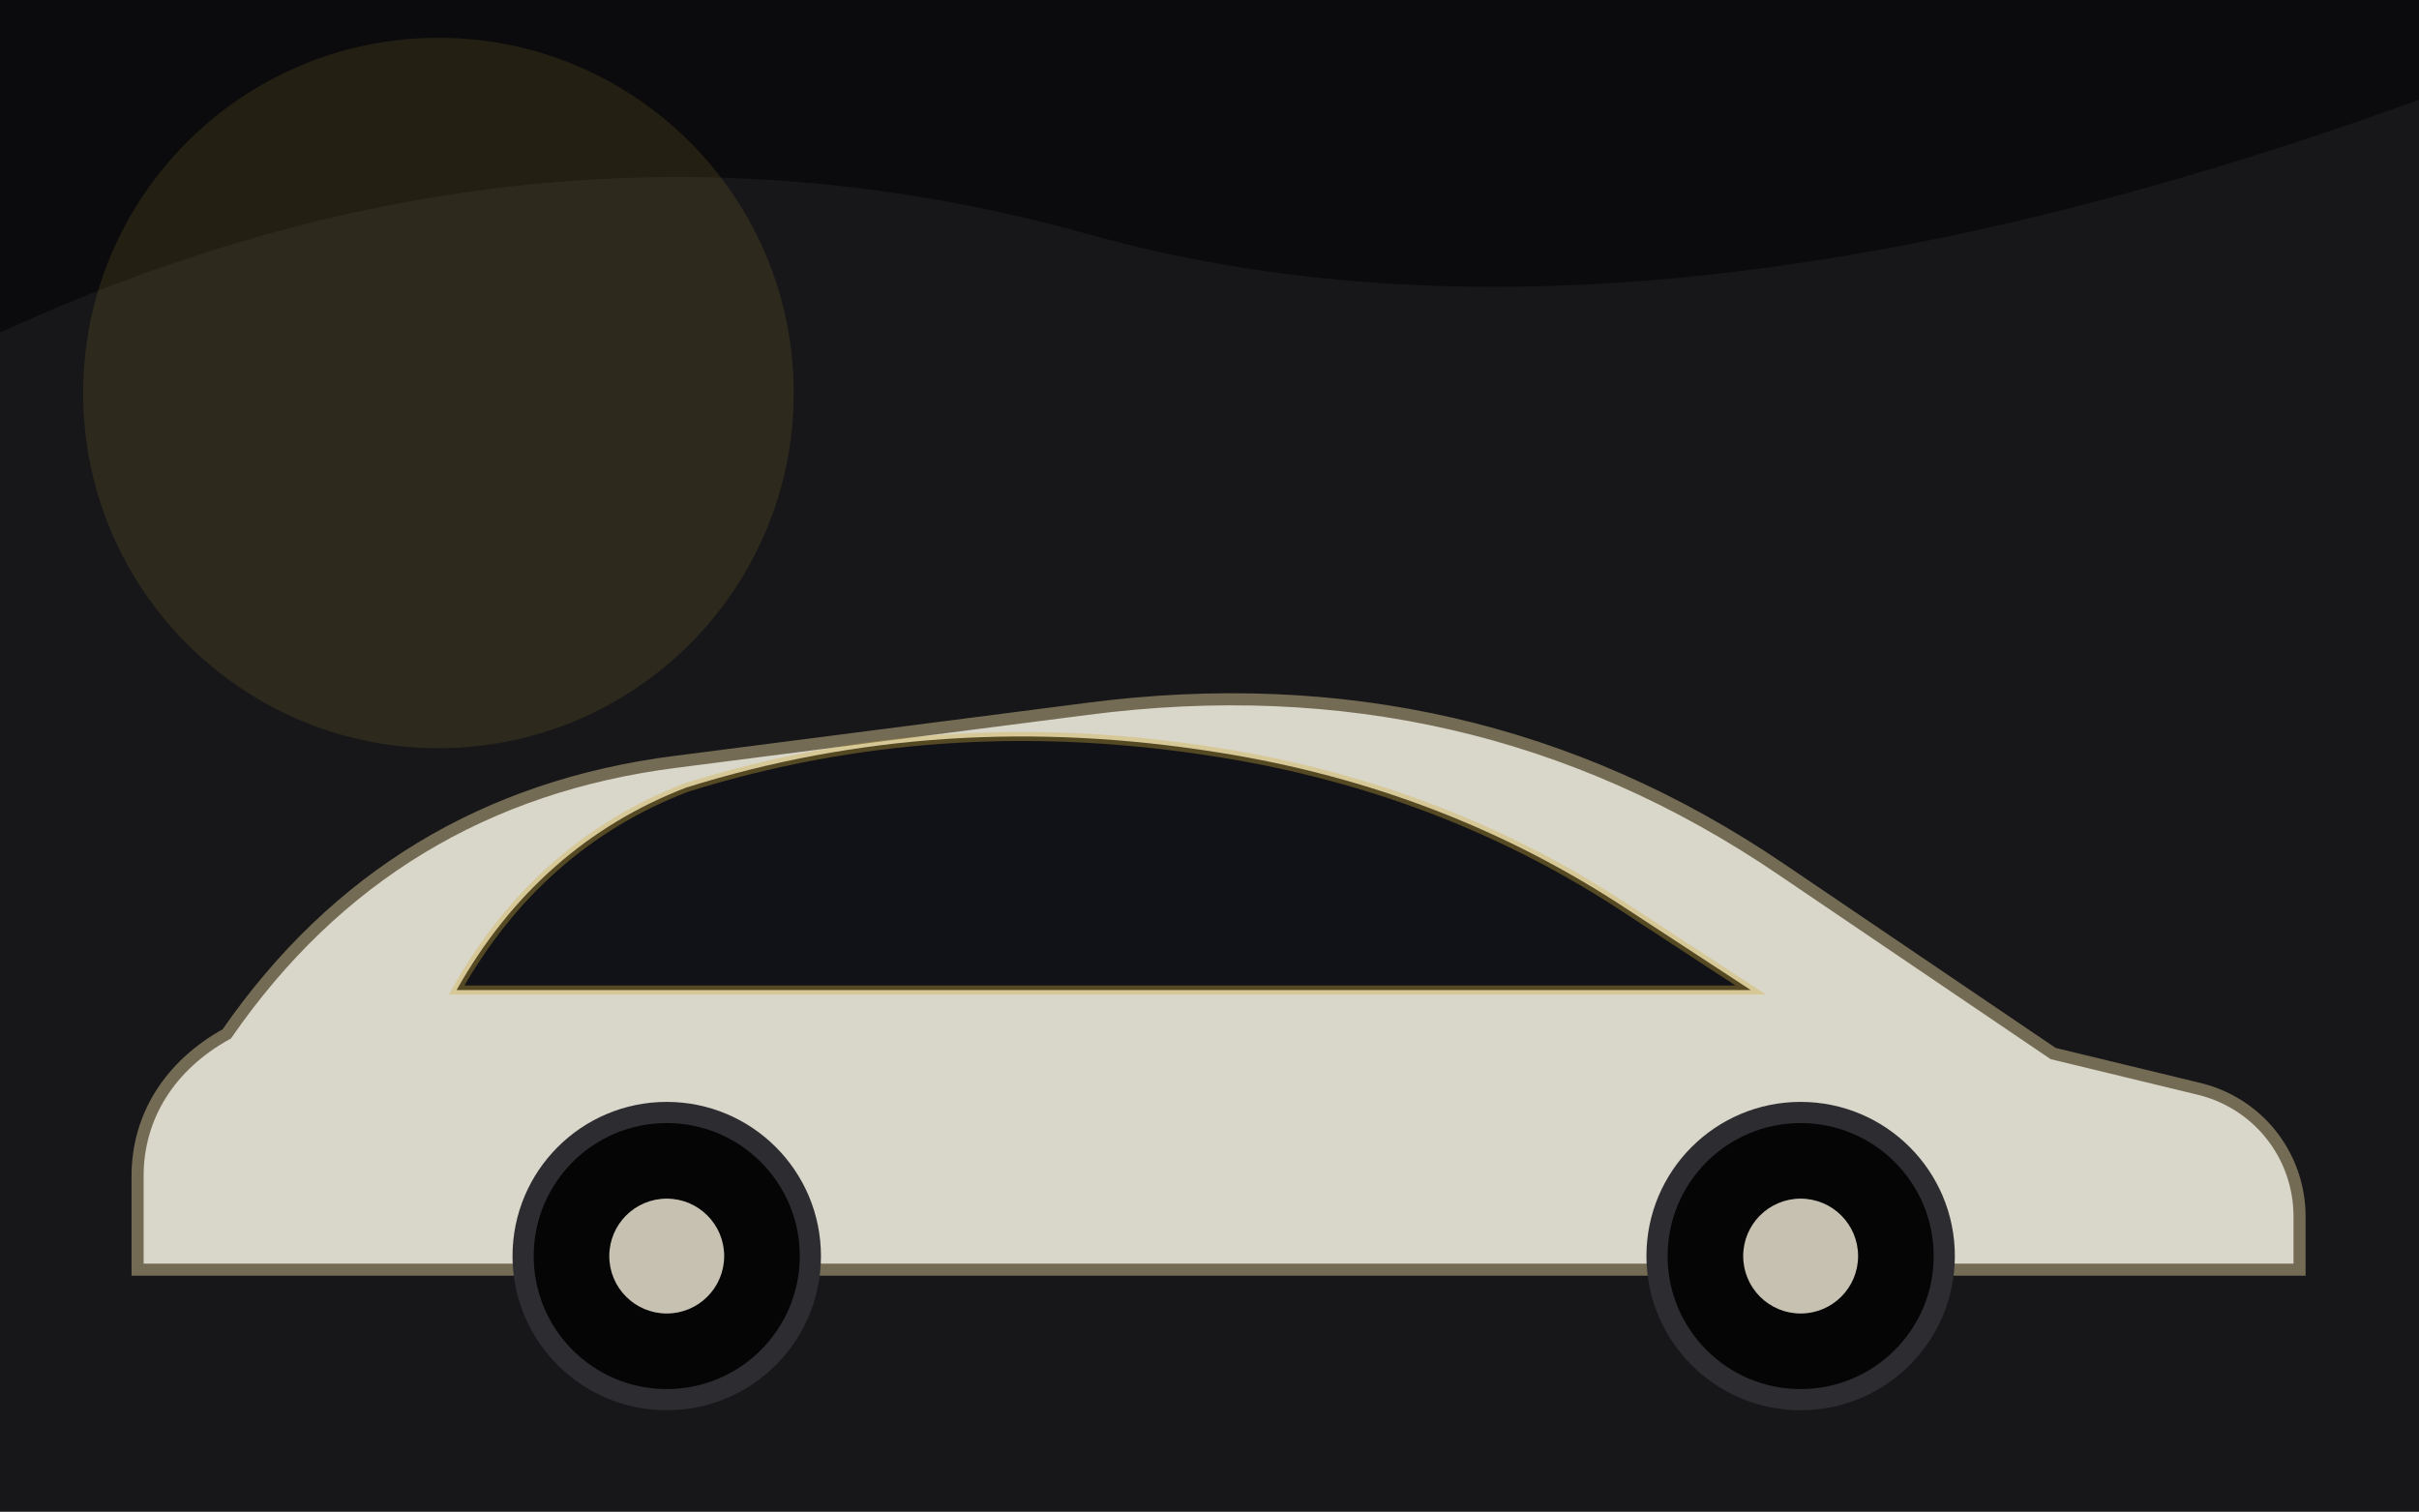
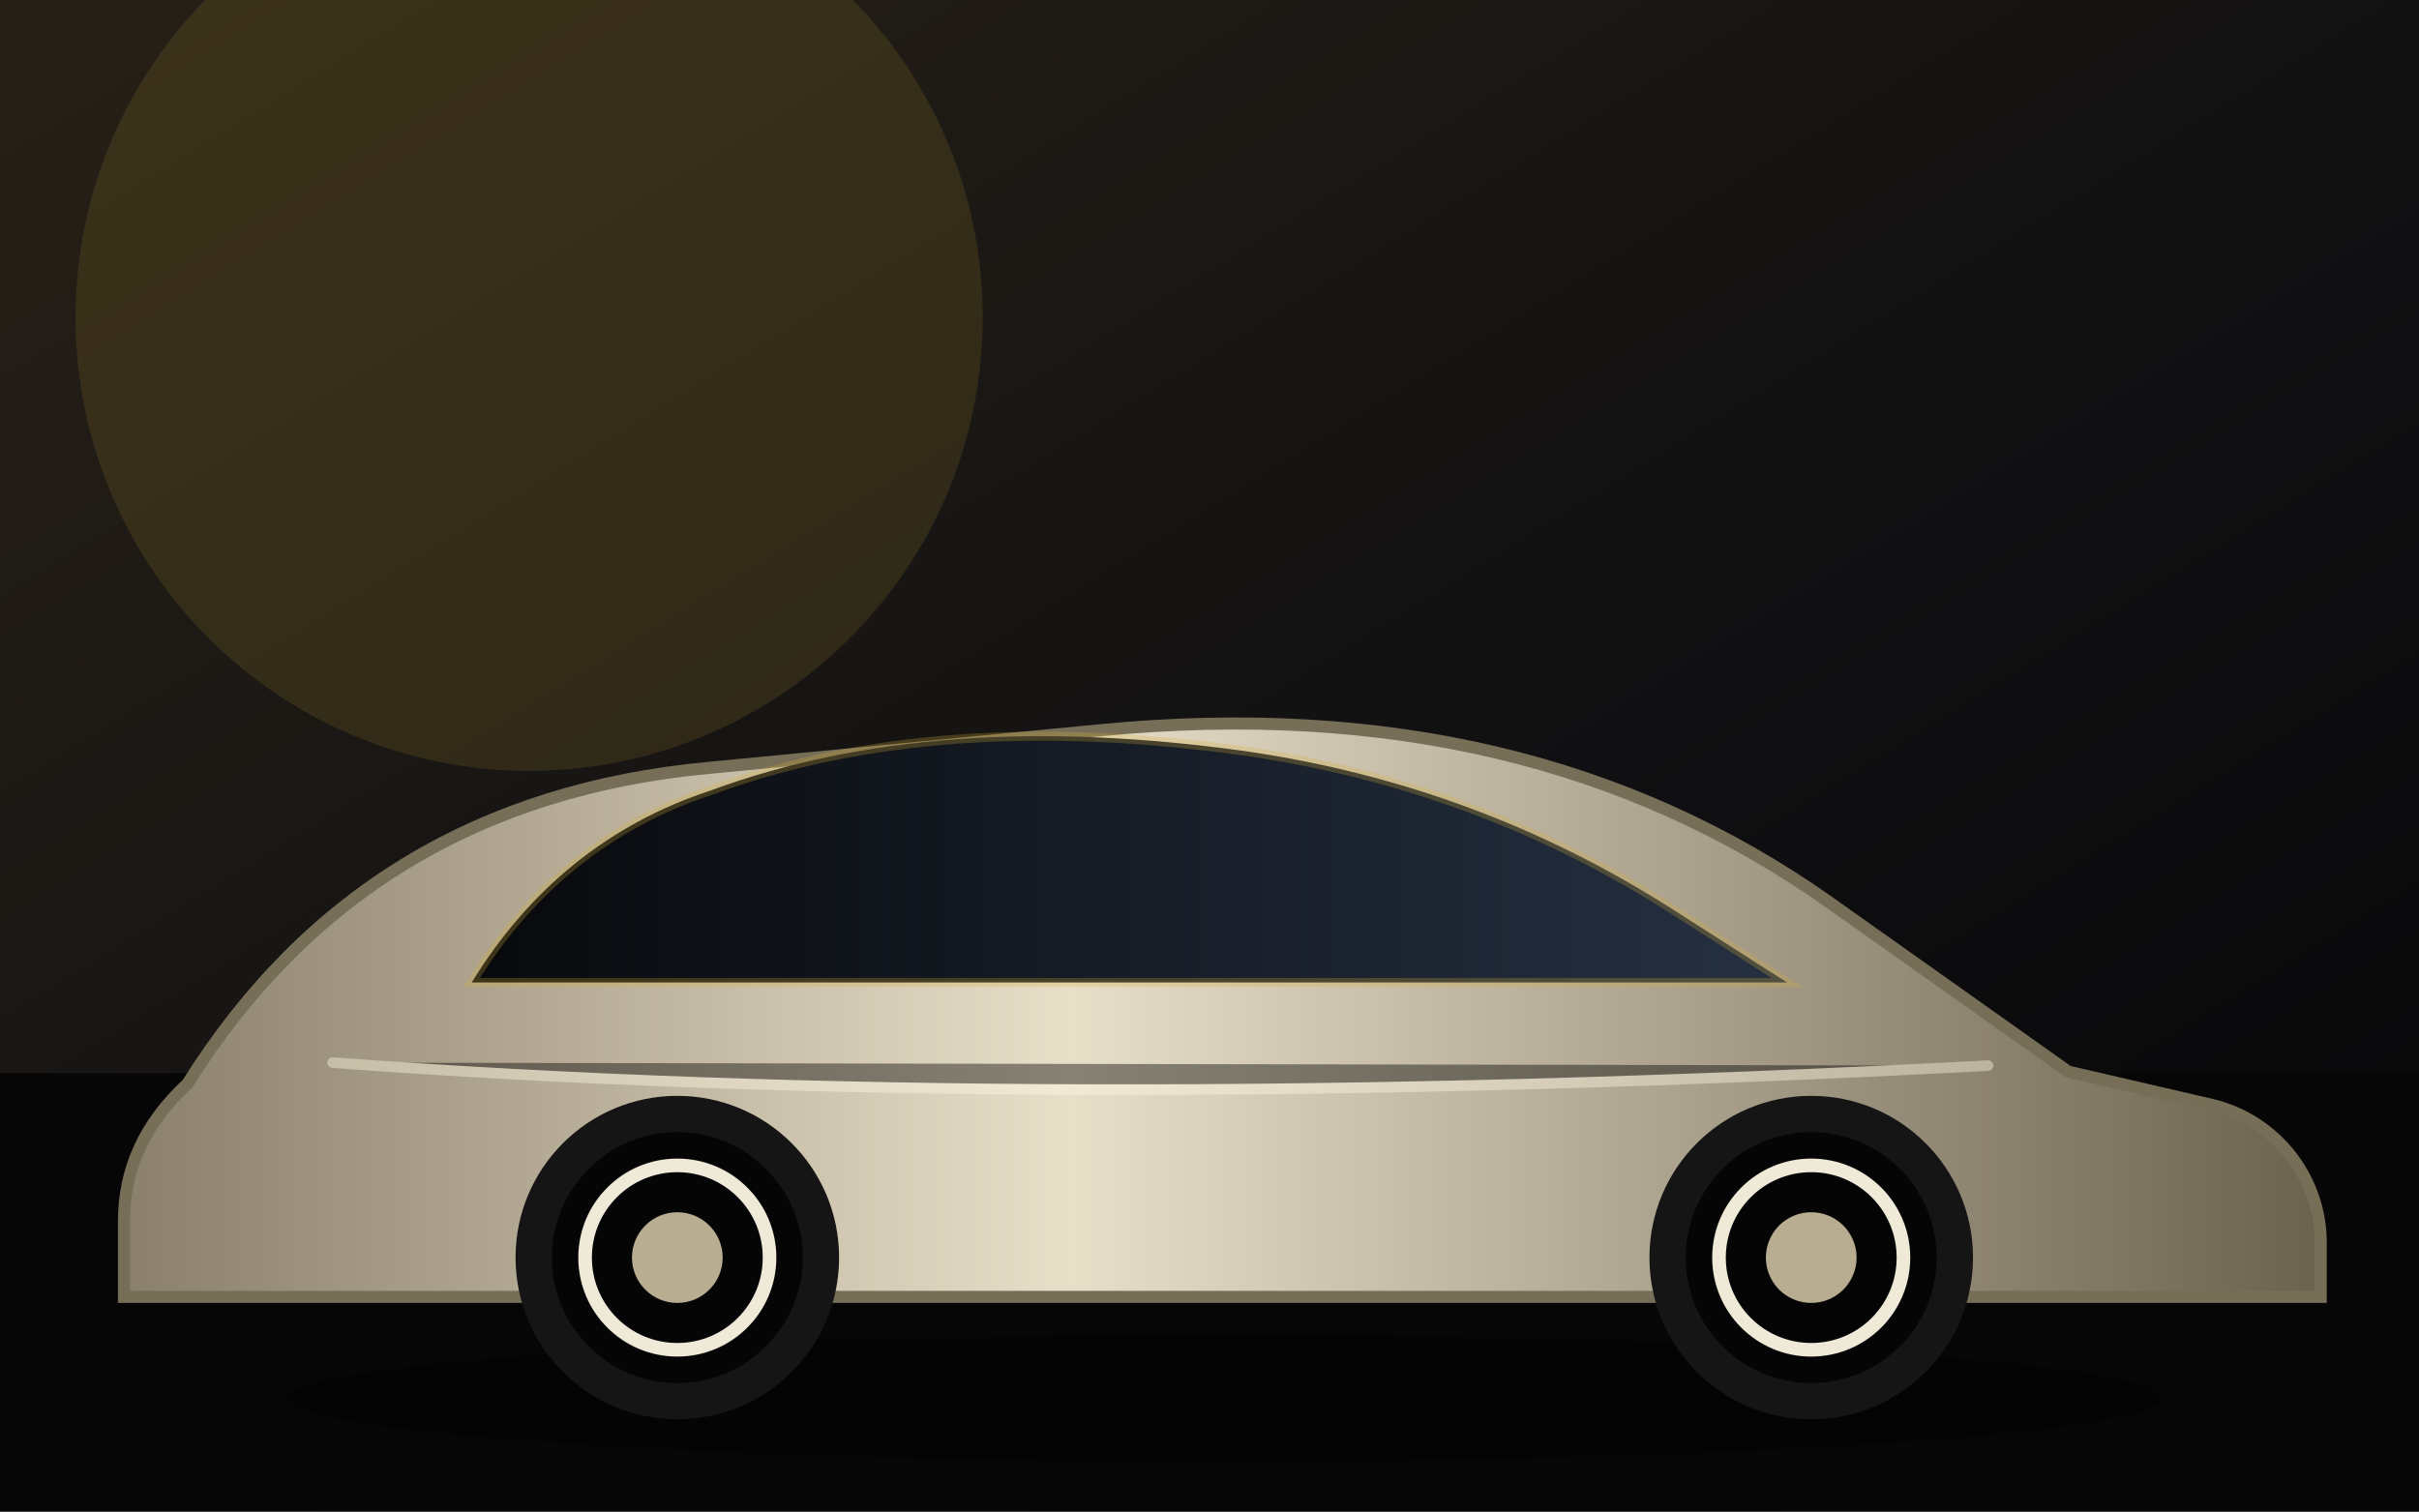
- <svg xmlns="http://www.w3.org/2000/svg" viewBox="0 0 1600 1000" role="img" aria-label="Berlina premium clara">
-   <rect width="1600" height="1000" fill="#0b0b0d" />
-   <path d="M0 220c240-110 480-132 720-65s533 37 880-89v934H0z" fill="#171719" />
-   <circle cx="290" cy="260" r="235" fill="#d4af39" opacity="0.12" />
-   <path d="M150 684c72-104 171-164 297-180l272-35c169-22 322 13 459 106l180 122 95 23c40 9 68 44 68 85v35H91v-62c0-39 21-73 59-94z" fill="#d9d6ca" stroke="#746b55" stroke-width="8" />
-   <path d="M454 521c112-35 229-43 353-23 100 16 190 51 270 104l81 53H302c36-64 87-109 152-134z" fill="#111217" stroke="#d4af39" stroke-opacity="0.35" stroke-width="6" />
-   <circle cx="441" cy="831" r="95" fill="#050506" stroke="#2d2d31" stroke-width="14" />
-   <circle cx="441" cy="831" r="38" fill="#c7c1b1" />
-   <circle cx="1191" cy="831" r="95" fill="#050506" stroke="#2d2d31" stroke-width="14" />
-   <circle cx="1191" cy="831" r="38" fill="#c7c1b1" />
+ <svg xmlns="http://www.w3.org/2000/svg" viewBox="0 0 1600 1000" role="img" aria-label="Berlina premium champagne en estudio">
+   <defs>
+     <linearGradient id="bg" x1="0" y1="0" x2="1" y2="1">
+       <stop offset="0" stop-color="#272017" />
+       <stop offset="0.58" stop-color="#101012" />
+       <stop offset="1" stop-color="#050506" />
+     </linearGradient>
+     <linearGradient id="body" x1="0" x2="1">
+       <stop offset="0" stop-color="#8b806b" />
+       <stop offset="0.43" stop-color="#e8dfc9" />
+       <stop offset="1" stop-color="#6c6250" />
+     </linearGradient>
+     <linearGradient id="glass" x1="0" x2="1">
+       <stop offset="0" stop-color="#08090c" />
+       <stop offset="1" stop-color="#253041" />
+     </linearGradient>
+   </defs>
+   <rect width="1600" height="1000" fill="url(#bg)" />
+   <path d="M0 710h1600v290H0z" fill="#060607" />
+   <circle cx="350" cy="210" r="300" fill="#d4af39" opacity="0.13" />
+   <ellipse cx="810" cy="925" rx="620" ry="42" fill="#000" opacity="0.38" />
+   <path d="M124 717c79-126 194-195 345-209l260-25c188-18 348 20 481 114l158 112 95 22c42 10 72 48 72 91v36H82v-50c0-35 14-65 42-91z" fill="url(#body)" stroke="#776e58" stroke-width="8" />
+   <path d="M470 523c100-37 218-45 354-26 103 15 197 50 283 105l75 48H312c38-62 91-105 158-127z" fill="url(#glass)" stroke="#d4af39" stroke-opacity="0.26" stroke-width="6" />
+   <path d="M220 703c309 23 674 24 1095 2" stroke="#fff7e2" stroke-width="7" stroke-linecap="round" opacity="0.42" />
+   <circle cx="448" cy="832" r="95" fill="#050506" stroke="#151516" stroke-width="24" />
+   <circle cx="448" cy="832" r="61" fill="none" stroke="#efe9d8" stroke-width="9" />
+   <circle cx="448" cy="832" r="30" fill="#b9ad91" />
+   <circle cx="1198" cy="832" r="95" fill="#050506" stroke="#151516" stroke-width="24" />
+   <circle cx="1198" cy="832" r="61" fill="none" stroke="#efe9d8" stroke-width="9" />
+   <circle cx="1198" cy="832" r="30" fill="#b9ad91" />
</svg>
